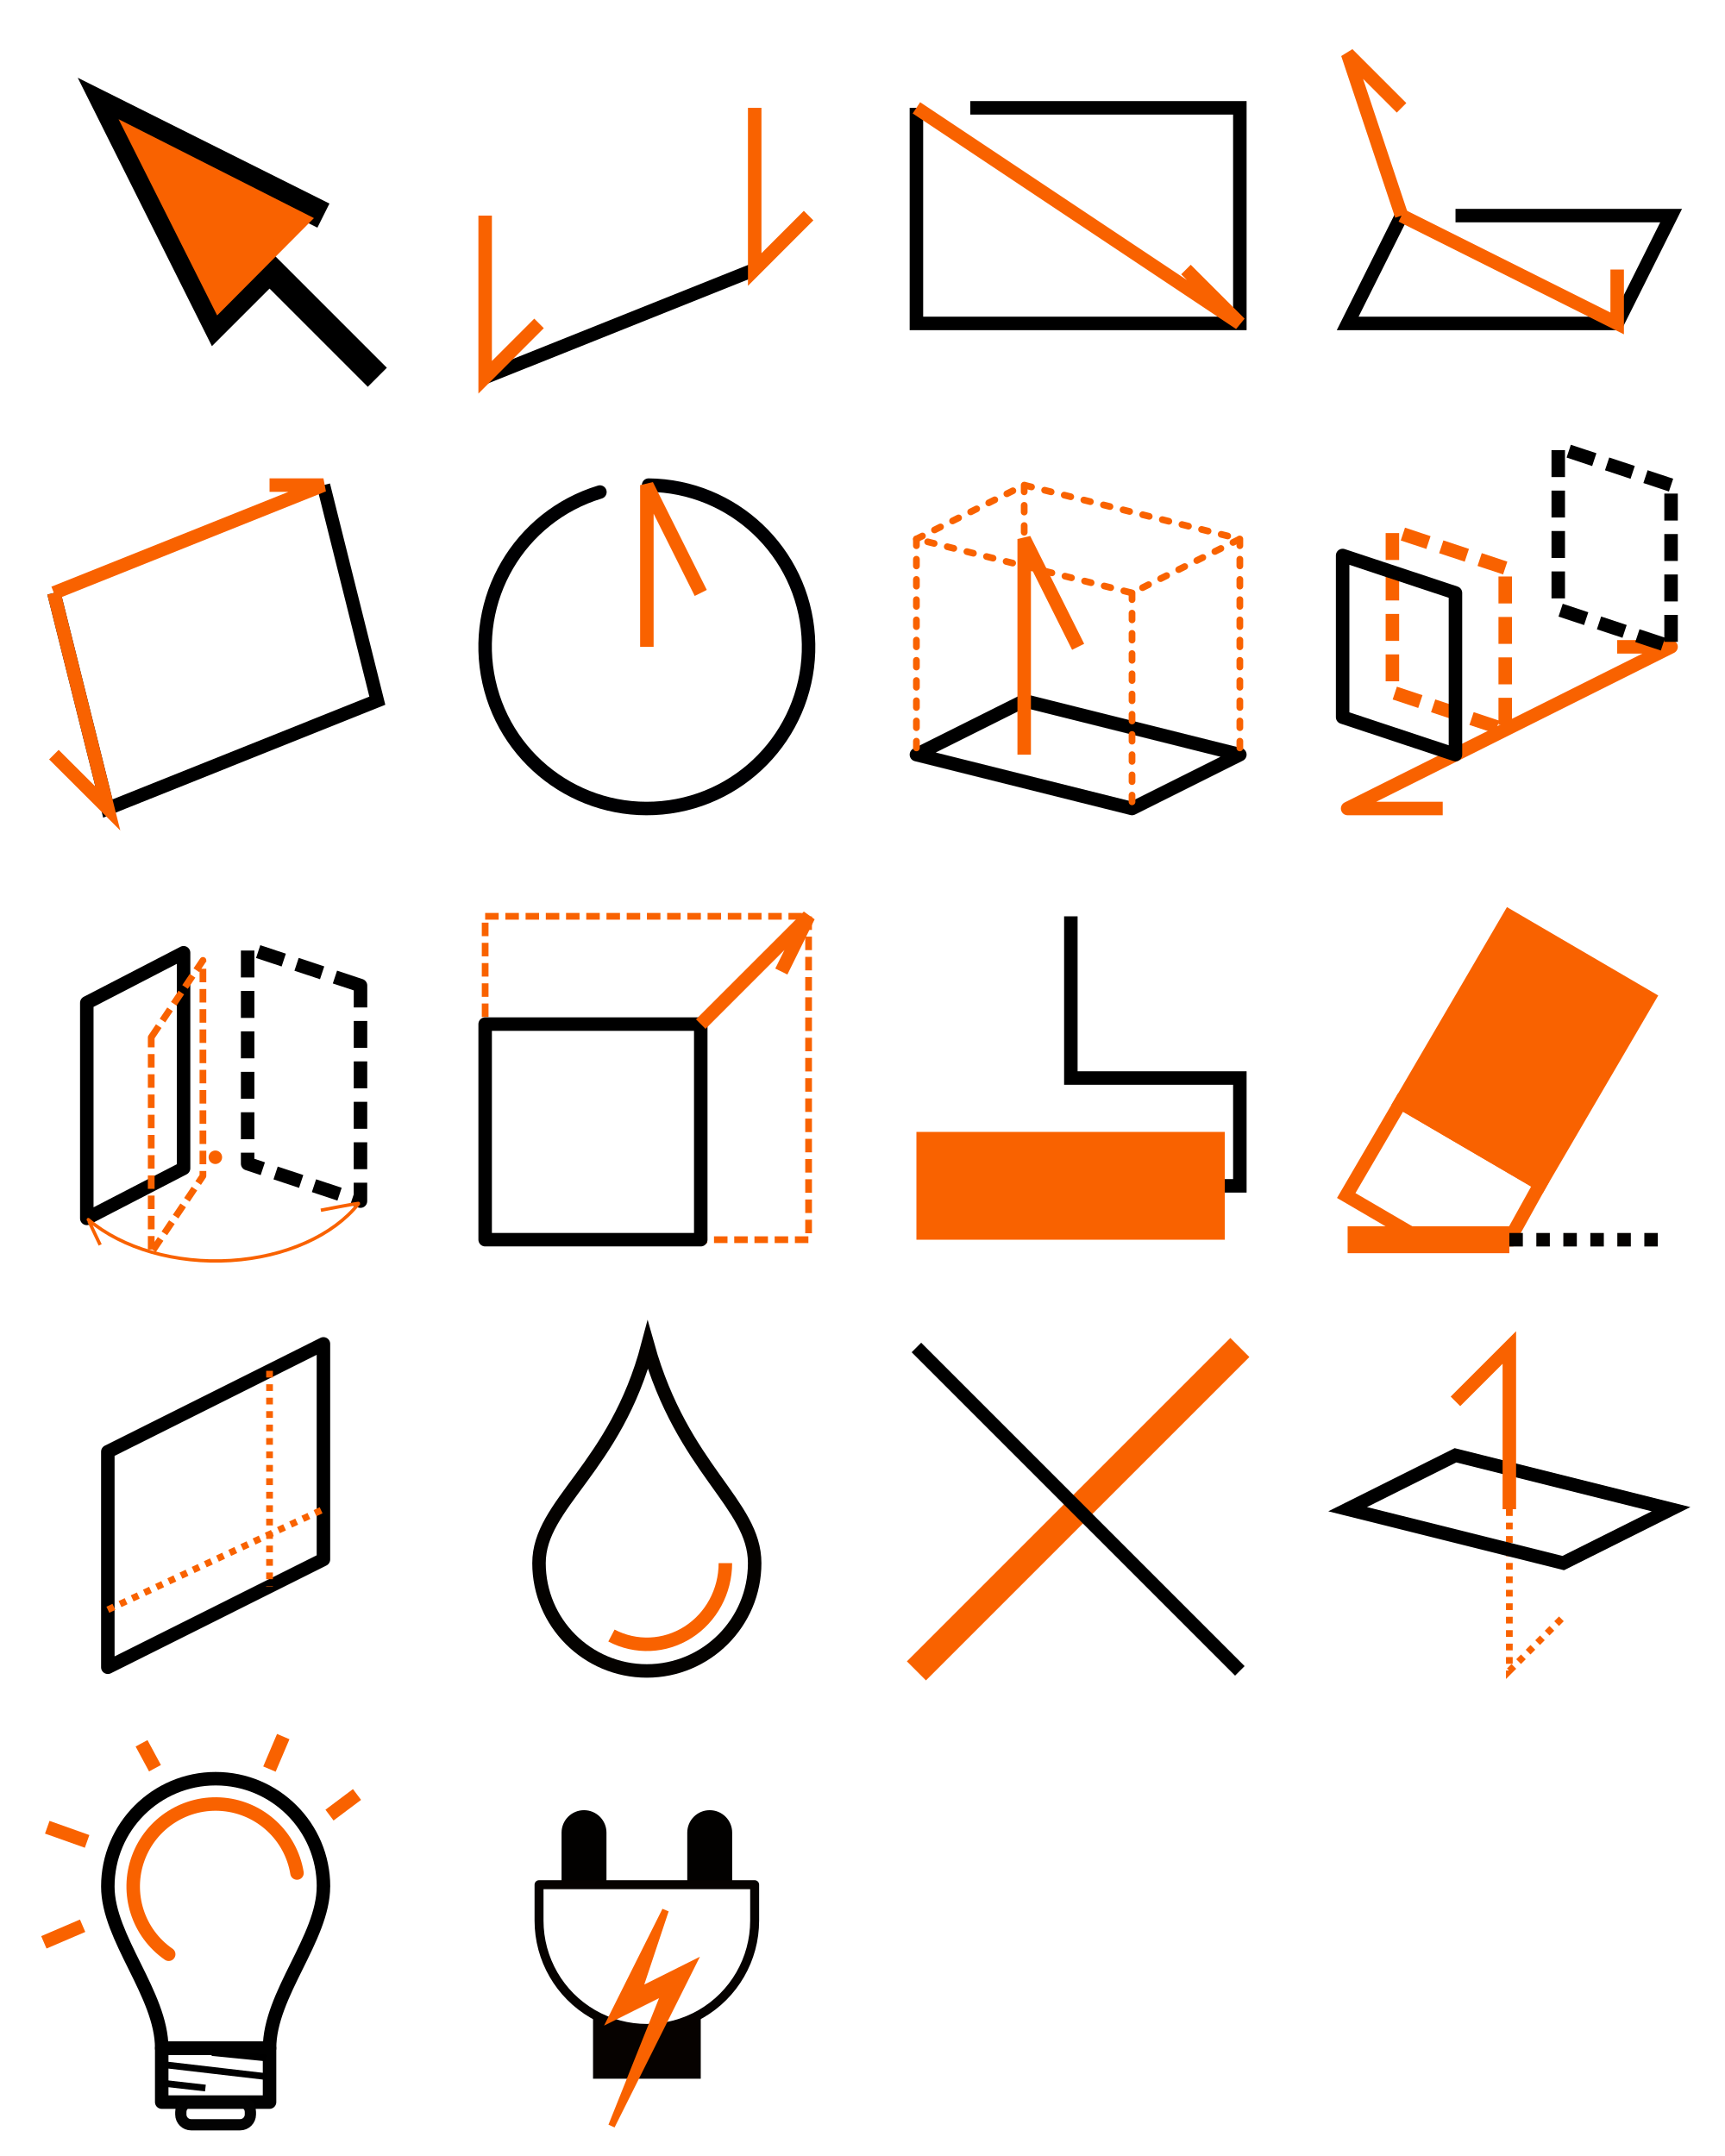
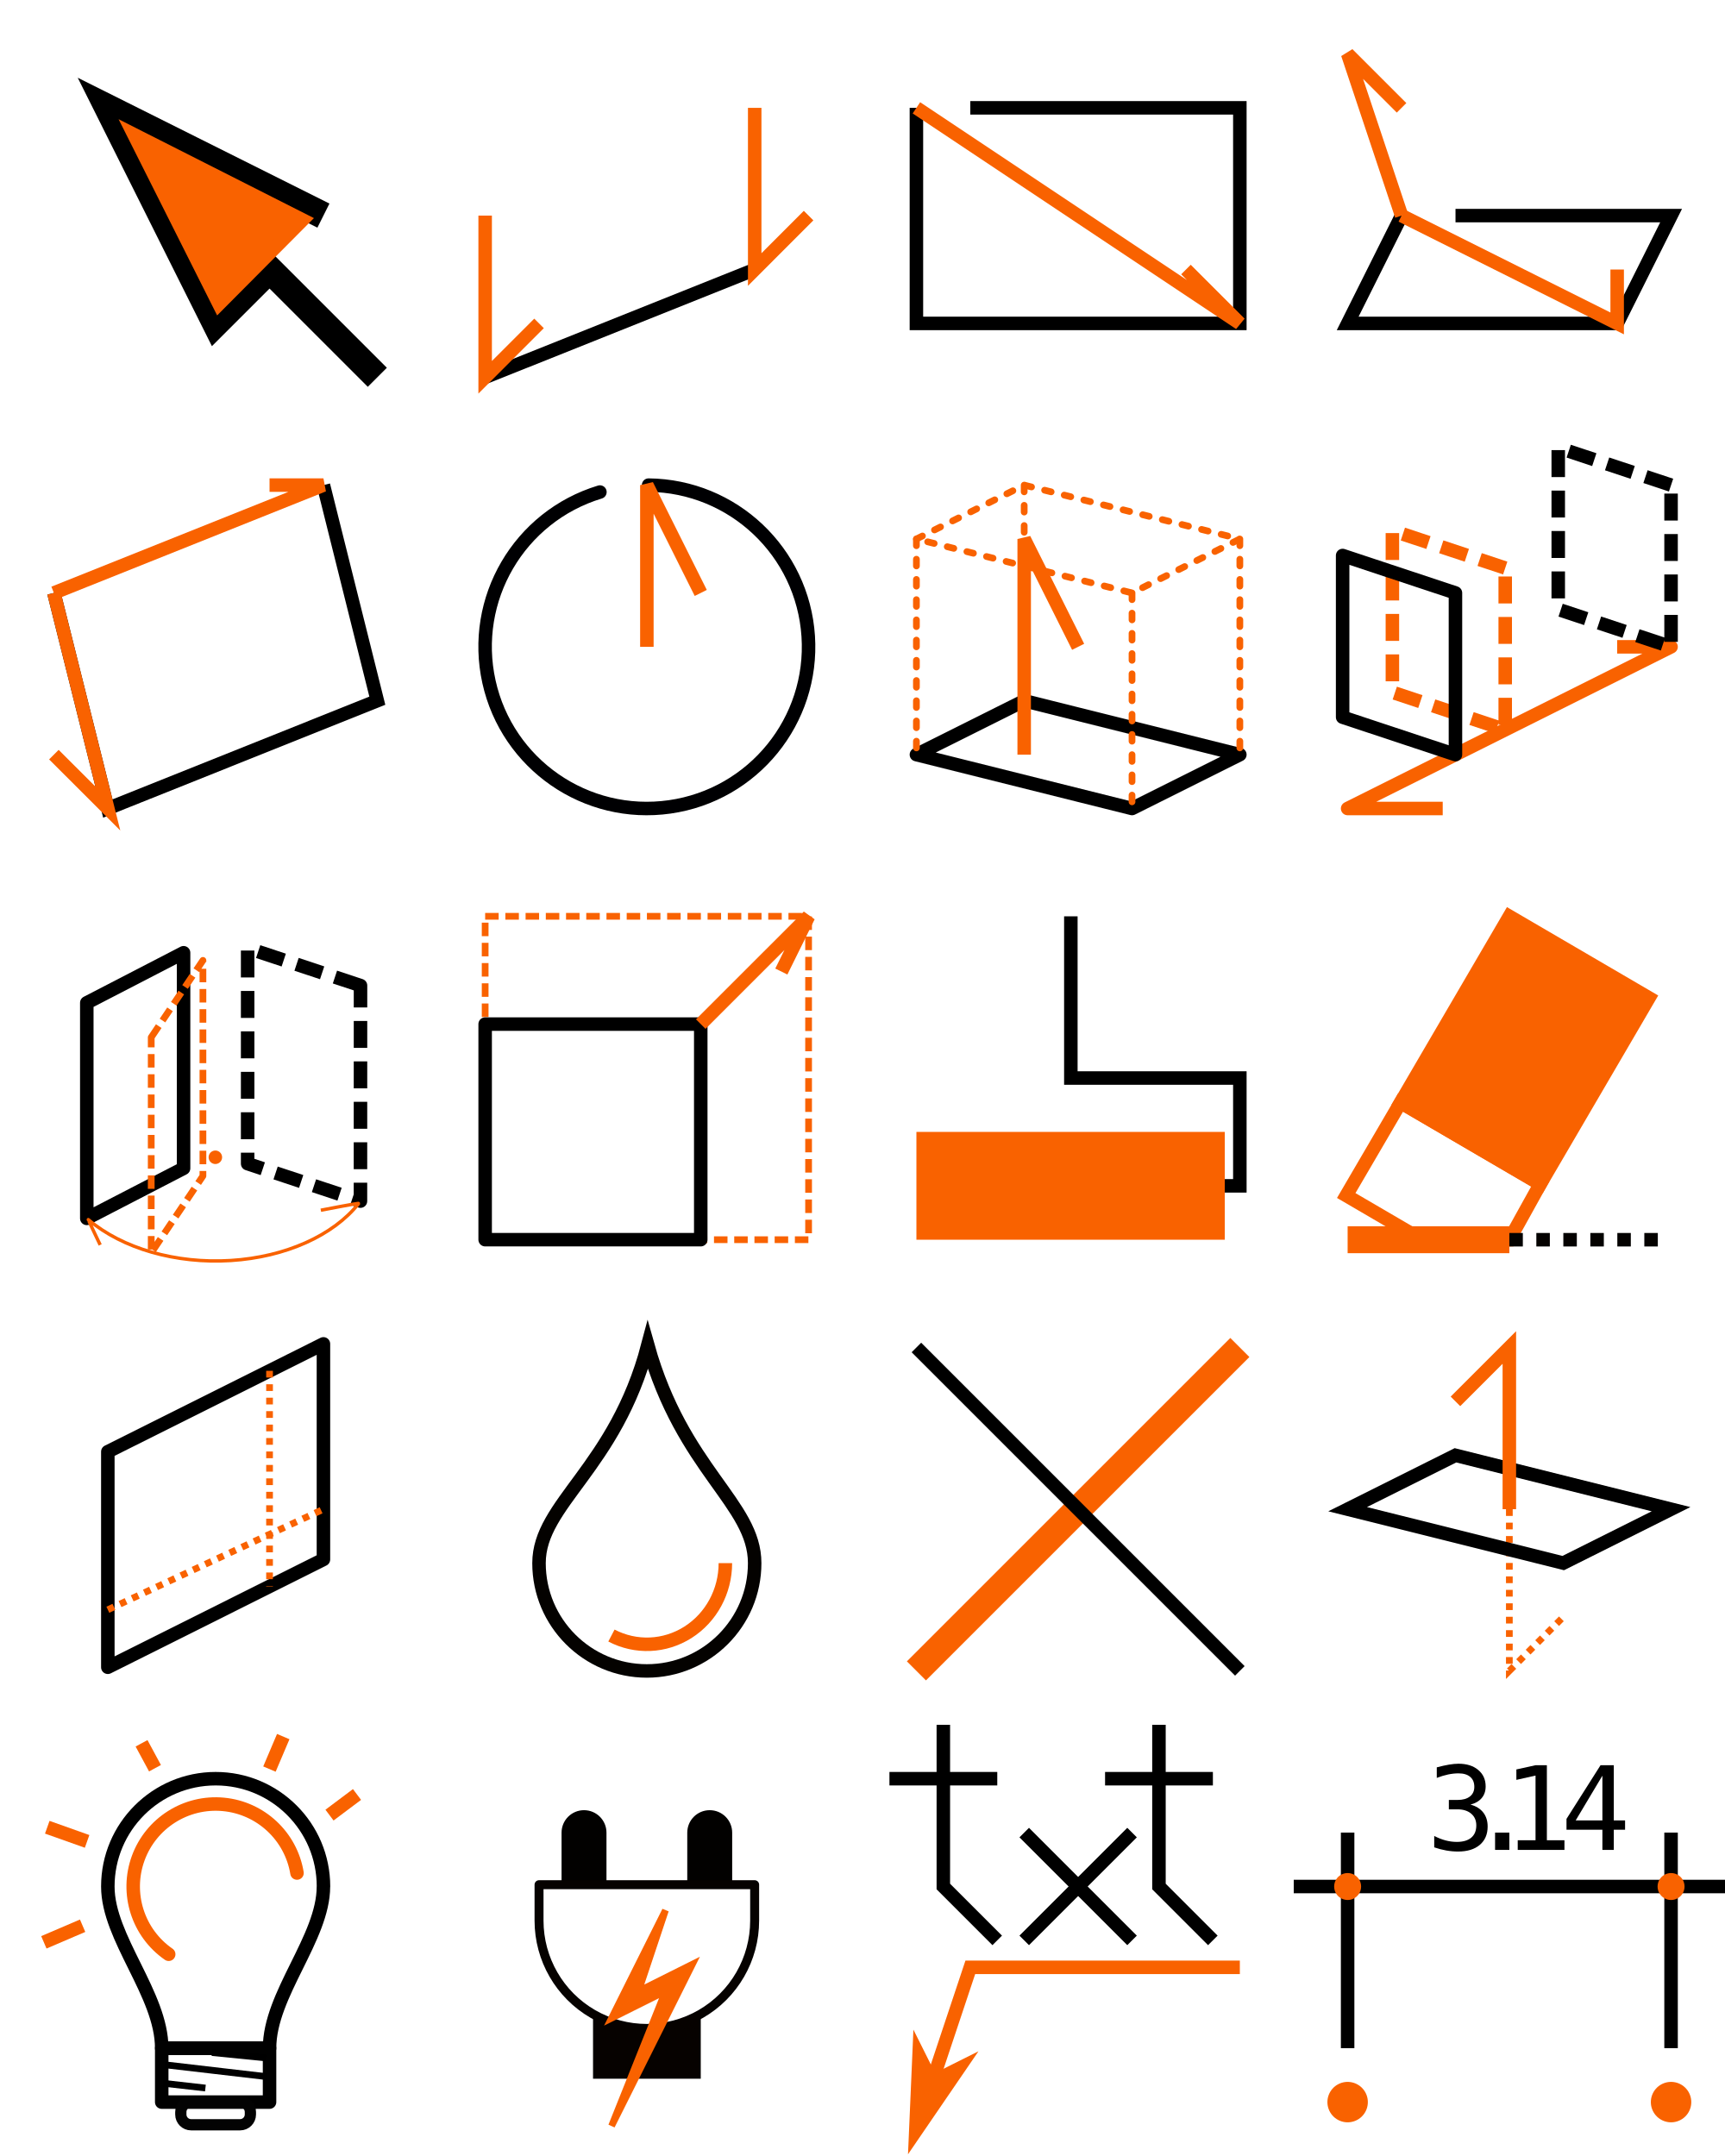
- <svg xmlns="http://www.w3.org/2000/svg" width="128" height="160" viewBox="0 0 33.867 42.333" version="1.1" id="svg5">
+ <svg xmlns="http://www.w3.org/2000/svg" xmlns:xlink="http://www.w3.org/1999/xlink" width="128" height="160" viewBox="0 0 33.867 42.333" version="1.1" id="svg5">
  <defs id="defs2">
+     <rect x="140" y="128" width="116" height="64" id="rect14858" />
+     <marker style="overflow:visible" id="Arrow1Mstart" refX="0.0" refY="0.0" orient="auto">
+       <path transform="scale(0.4) translate(10,0)" style="fill-rule:evenodd;fill:context-stroke;stroke:context-stroke;stroke-width:1.0pt" d="M 0.0,0.0 L 5.0,-5.0 L -12.5,0.0 L 5.0,5.0 L 0.0,0.0 z " id="path5144" />
+     </marker>
    <marker style="overflow:visible" id="TriangleOutM" refX="0" refY="0" orient="auto">
      <path transform="scale(0.4)" style="fill:context-stroke;fill-rule:evenodd;stroke:context-stroke;stroke-width:1pt" d="M 5.77,0 -2.88,5 V -5 Z" id="path5283" />
    </marker>
    <marker style="overflow:visible" id="TriangleOutL" refX="0" refY="0" orient="auto">
      <path transform="scale(0.8)" style="fill:context-stroke;fill-rule:evenodd;stroke:context-stroke;stroke-width:1pt" d="M 5.77,0 -2.88,5 V -5 Z" id="path5280" />
    </marker>
    <marker style="overflow:visible" id="TriangleInL" refX="0" refY="0" orient="auto">
      <path transform="scale(-0.8)" style="fill:context-stroke;fill-rule:evenodd;stroke:context-stroke;stroke-width:1pt" d="M 5.77,0 -2.88,5 V -5 Z" id="path6773" />
    </marker>
    <marker style="overflow:visible" id="DotM" refX="0" refY="0" orient="auto">
      <path transform="matrix(0.4,0,0,0.4,2.96,0.4)" style="fill:context-stroke;fill-rule:evenodd;stroke:context-stroke;stroke-width:1pt" d="m -2.5,-1 c 0,2.76 -2.24,5 -5,5 -2.76,0 -5,-2.24 -5,-5 0,-2.76 2.24,-5 5,-5 2.76,0 5,2.24 5,5 z" id="path6704" />
    </marker>
    <marker style="overflow:visible" id="TriangleInM" refX="0" refY="0" orient="auto">
      <path transform="scale(-0.4)" style="fill:context-stroke;fill-rule:evenodd;stroke:context-stroke;stroke-width:1pt" d="M 5.77,0 -2.88,5 V -5 Z" id="path6776" />
    </marker>
    <marker style="overflow:visible" id="TriangleInS" refX="0" refY="0" orient="auto">
      <path transform="scale(-0.2)" style="fill:context-stroke;fill-rule:evenodd;stroke:context-stroke;stroke-width:1pt" d="M 5.77,0 -2.88,5 V -5 Z" id="path6779" />
    </marker>
    <marker style="overflow:visible" id="DotL" refX="0" refY="0" orient="auto">
      <path transform="matrix(0.8,0,0,0.8,5.92,0.8)" style="fill:context-stroke;fill-rule:evenodd;stroke:context-stroke;stroke-width:1pt" d="m -2.5,-1 c 0,2.76 -2.24,5 -5,5 -2.76,0 -5,-2.24 -5,-5 0,-2.76 2.24,-5 5,-5 2.76,0 5,2.24 5,5 z" id="path6701" />
    </marker>
  </defs>
  <g id="layer1" style="display:inline">
    <path style="color:#000000;fill:#060200;fill-opacity:1;-inkscape-stroke:none" d="m 11.643,39.553 v 1.263 h 2.115 v -1.281 l -1.059,0.31 z" id="path2951" />
    <path style="fill:none;stroke:#000000;stroke-width:0.529;stroke-linecap:butt;stroke-linejoin:miter;stroke-miterlimit:4;stroke-dasharray:none;stroke-opacity:1" d="M 6.35,4.233 2.117,2.117 4.233,6.35 5.292,5.292 7.408,7.408" id="path1039" />
    <path style="fill:none;stroke:#000000;stroke-width:0.265px;stroke-linecap:butt;stroke-linejoin:miter;stroke-opacity:1" d="M 9.525,7.408 14.817,5.292" id="path1041" />
    <path style="fill:none;stroke:#000000;stroke-width:0.265px;stroke-linecap:butt;stroke-linejoin:miter;stroke-opacity:1" d="m 17.992,2.117 v 4.233 h 6.35 V 2.117 H 19.05" id="path1043" />
    <path style="fill:none;stroke:#000000;stroke-width:0.265px;stroke-linecap:butt;stroke-linejoin:miter;stroke-opacity:1" d="m 27.517,4.233 -1.058,2.117 h 5.292 l 1.058,-2.117 h -4.233" id="path1045" />
    <path style="fill:none;stroke:#000000;stroke-width:0.265px;stroke-linecap:butt;stroke-linejoin:miter;stroke-opacity:1" d="M 1.058,11.642 2.117,15.875 7.408,13.758 6.35,9.525" id="path1047" />
    <path style="fill:none;stroke:#000002;stroke-width:0.265;stroke-linecap:round;stroke-linejoin:round;stroke-miterlimit:10;stroke-dasharray:none;stroke-opacity:1" id="path1220" d="m 12.734,9.525 a 3.175,3.175 0 0 1 3.134,2.967 3.175,3.175 0 0 1 -2.719,3.351 3.175,3.175 0 0 1 -3.549,-2.456 3.175,3.175 0 0 1 2.178,-3.726" />
    <path style="fill:none;stroke:#000000;stroke-width:0.265;stroke-linecap:round;stroke-linejoin:round;stroke-miterlimit:4;stroke-dasharray:none;stroke-dashoffset:0;stroke-opacity:1" d="m 17.992,14.817 2.117,-1.058 4.233,1.058 L 22.225,15.875 Z" id="path1544" />
    <path style="fill:none;stroke:#f96200;stroke-width:0.132;stroke-linecap:round;stroke-linejoin:round;stroke-miterlimit:4;stroke-dasharray:0.132, 0.265;stroke-dashoffset:0;stroke-opacity:1" d="M 17.992,10.583 20.108,9.525 24.342,10.583 22.225,11.642 Z" id="path1626" />
    <path style="fill:none;stroke:#f96200;stroke-width:0.265px;stroke-linecap:butt;stroke-linejoin:miter;stroke-opacity:1" d="M 20.108,14.817 V 10.583 L 21.167,12.7" id="path2417" />
    <path style="fill:none;stroke:#f96200;stroke-width:0.132;stroke-linecap:round;stroke-linejoin:round;stroke-miterlimit:4;stroke-dasharray:0.132, 0.265;stroke-dashoffset:0;stroke-opacity:1" d="m 24.342,10.583 v 4.233" id="path2550" />
    <path style="fill:none;stroke:#f96200;stroke-width:0.132;stroke-linecap:round;stroke-linejoin:round;stroke-miterlimit:4;stroke-dasharray:0.132, 0.265;stroke-dashoffset:0;stroke-opacity:1" d="m 17.992,10.583 v 4.233" id="path2552" />
    <path style="fill:none;stroke:#f96200;stroke-width:0.132;stroke-linecap:round;stroke-linejoin:round;stroke-miterlimit:4;stroke-dasharray:0.132, 0.265;stroke-dashoffset:0;stroke-opacity:1" d="m 20.108,9.525 v 4.233" id="path2554" />
    <path style="fill:none;stroke:#f96200;stroke-width:0.132;stroke-linecap:round;stroke-linejoin:round;stroke-miterlimit:4;stroke-dasharray:0.132, 0.265;stroke-dashoffset:0;stroke-opacity:1" d="M 22.225,11.642 V 15.875" id="path2556" />
    <path style="fill:none;stroke:#f96200;stroke-width:0.265px;stroke-linecap:butt;stroke-linejoin:miter;stroke-opacity:1" d="M 12.7,12.7 V 9.525 l 1.058,2.117" id="path2988" />
    <path style="fill:none;stroke:#f96200;stroke-width:0.265px;stroke-linecap:butt;stroke-linejoin:miter;stroke-opacity:1" d="M 9.525,4.233 V 7.408 L 10.583,6.35" id="path3522" />
    <path style="fill:none;stroke:#f96200;stroke-width:0.265px;stroke-linecap:butt;stroke-linejoin:miter;stroke-opacity:1" d="M 14.817,2.117 V 5.292 L 15.875,4.233" id="path3524" />
    <path style="fill:none;stroke:#f96200;stroke-width:0.265px;stroke-linecap:butt;stroke-linejoin:miter;stroke-opacity:1" d="m 17.992,2.117 6.35,4.233 -1.058,-1.058" id="path3639" />
    <path style="fill:none;stroke:#f96200;stroke-width:0.265px;stroke-linecap:butt;stroke-linejoin:miter;stroke-opacity:1" d="M 1.058,11.642 2.117,15.875 1.058,14.817" id="path3776" />
    <path style="fill:none;stroke:#f96200;stroke-width:0.265px;stroke-linecap:butt;stroke-linejoin:miter;stroke-opacity:1" d="M 1.058,11.642 6.35,9.525 H 5.292" id="path3778" />
    <path style="fill:none;stroke:#f96200;stroke-width:0.265px;stroke-linecap:butt;stroke-linejoin:miter;stroke-opacity:1" d="m 27.517,4.233 4.233,2.117 V 5.292" id="path4729" />
    <path style="fill:none;stroke:#f96200;stroke-width:0.265px;stroke-linecap:butt;stroke-linejoin:miter;stroke-opacity:1" d="M 27.517,2.117 26.458,1.058 27.517,4.233" id="path4731" />
    <path style="fill:none;stroke:#f96200;stroke-width:0.265;stroke-linecap:butt;stroke-linejoin:round;stroke-miterlimit:4;stroke-dasharray:none;stroke-opacity:1" d="M 28.325,15.875 H 26.458 L 32.808,12.7 h -1.058" id="path5868" />
    <path id="rect7204" style="fill:none;stroke:#000000;stroke-width:0.265;stroke-linejoin:round;stroke-miterlimit:4;stroke-dasharray:none;stroke-opacity:1" d="m 1.704,19.69 1.9,-0.983 v 4.233 l -1.9,0.983 z" />
    <path id="path7814" style="fill:none;stroke:#000000;stroke-width:0.265;stroke-linejoin:round;stroke-miterlimit:4;stroke-dasharray:0.529, 0.265;stroke-dashoffset:0;stroke-opacity:1" d="M 7.078,19.351 4.862,18.616 v 4.233 l 2.215,0.735 z" />
    <path id="path6456" style="fill:none;stroke:#f96200;stroke-width:0.066;stroke-linejoin:round" d="m 6.299,23.763 c 0,0 0.756,-0.148 0.744,-0.133 -0.499,0.631 -1.442,1.053 -2.51,1.12 -1.078,0.068 -2.133,-0.235 -2.799,-0.803 -0.01,-0.009 0.233,0.497 0.233,0.497" />
    <path style="fill:none;stroke:#f96200;stroke-width:0.265px;stroke-linecap:round;stroke-linejoin:miter;stroke-opacity:1" d="m 4.228,22.723 v 0" id="path9387" />
    <rect style="fill:none;stroke:#f96200;stroke-width:0.132;stroke-linecap:butt;stroke-linejoin:round;stroke-miterlimit:4;stroke-dasharray:0.265, 0.132;stroke-dashoffset:0;stroke-opacity:1" id="rect9831" width="6.35" height="6.35" x="9.525" y="17.992" />
    <rect style="fill:none;stroke:#000000;stroke-width:0.265;stroke-linecap:round;stroke-linejoin:round;stroke-miterlimit:4;stroke-dasharray:none;stroke-dashoffset:0;stroke-opacity:1" id="rect9833" width="4.233" height="4.233" x="9.525" y="20.108" />
    <path style="fill:none;stroke:#f96200;stroke-width:0.265px;stroke-linecap:butt;stroke-linejoin:miter;stroke-opacity:1" d="M 13.758,20.108 15.875,17.992 15.34,19.076" id="path9868" />
    <path style="fill:none;stroke:#000000;stroke-width:0.265px;stroke-linecap:butt;stroke-linejoin:miter;stroke-opacity:1" d="m 21.024,17.992 v 3.175 h 3.318 v 2.117 h -1.058" id="path10124" />
    <rect style="fill:#f96200;fill-opacity:1;stroke:none;stroke-width:0.265;stroke-linecap:butt;stroke-linejoin:round;stroke-miterlimit:4;stroke-dasharray:none;stroke-dashoffset:0;stroke-opacity:1" id="rect10148" width="6.054" height="2.117" x="17.992" y="22.225" />
    <path style="fill:none;stroke:#f96200;stroke-width:0.529;stroke-linecap:butt;stroke-linejoin:miter;stroke-miterlimit:4;stroke-dasharray:none;stroke-opacity:1" d="m 26.458,24.342 h 3.175" id="path11121" />
    <g id="g12300" transform="rotate(30.29523,28.575,21.90111)">
      <path id="rect11258" style="fill:#f96200;stroke:#f96200;stroke-width:0.265;stroke-linejoin:miter;stroke-miterlimit:4;stroke-dasharray:none;stroke-opacity:1" d="m 27.517,17.992 h 3.175 l 2e-6,4.233 h -3.175 z" />
      <path id="rect11624" style="fill:none;stroke:#f96200;stroke-width:0.265;stroke-linejoin:miter;stroke-miterlimit:4;stroke-dasharray:none;stroke-opacity:1" d="m 27.517,22.225 h 3.175 l 0.028,1.249 -1.473,0.867 h -1.73 z" />
      <path id="path15150" style="fill:none;stroke:#040200;stroke-width:0.265" transform="rotate(-30.29523)" d="m -0.134,42.116 c -3.3e-7,1.169 -0.948,2.117 -2.117,2.117 -1.169,0 -2.117,-0.948 -2.117,-2.117 -2e-7,-1.169 1.5,-1.863 2.136,-4.275 0.686,2.447 2.098,3.106 2.098,4.275 z" />
      <path style="fill:none;fill-opacity:1;stroke:#f96200;stroke-width:0.265;stroke-linecap:butt;stroke-linejoin:miter;stroke-miterlimit:4;stroke-dasharray:none;stroke-dashoffset:0;stroke-opacity:1" id="path15882" transform="rotate(-30.29523)" d="m -0.709,42.116 a 1.541,1.594 0 0 1 -0.734,1.358 1.541,1.594 0 0 1 -1.503,0.064" />
    </g>
    <path style="fill:none;stroke:#040200;stroke-width:0.265;stroke-linecap:butt;stroke-linejoin:miter;stroke-miterlimit:4;stroke-dasharray:0.265, 0.265;stroke-dashoffset:0;stroke-opacity:1" d="m 29.633,24.342 h 3.175" id="path13042" />
    <path id="path13258" style="fill:none;stroke:#f96200;stroke-width:0.132;stroke-linejoin:round;stroke-miterlimit:4;stroke-dasharray:0.265, 0.132;stroke-dashoffset:0" d="M 2.969,20.368 3.984,18.857 v 4.233 l -1.015,1.511 z" />
    <path style="fill:#f96200;fill-opacity:1;stroke:#f96200;stroke-width:0.265px;stroke-linecap:butt;stroke-linejoin:miter;stroke-opacity:1" d="M 2.627,2.64 4.299,5.969 5.941,4.318 Z" id="path16892" />
    <path id="rect18127" style="fill:none;stroke:#000000;stroke-width:0.265;stroke-linejoin:round" d="m 2.117,28.504 4.233,-2.117 v 4.233 l -4.233,2.117 z" />
    <path style="fill:none;stroke:#f96200;stroke-width:0.132;stroke-linecap:butt;stroke-linejoin:miter;stroke-miterlimit:4;stroke-dasharray:0.132, 0.132;stroke-dashoffset:0;stroke-opacity:1" d="m 5.292,26.916 v 4.233" id="path18649" />
    <path style="fill:none;stroke:#f96200;stroke-width:0.132;stroke-linecap:butt;stroke-linejoin:miter;stroke-miterlimit:4;stroke-dasharray:0.132, 0.132;stroke-dashoffset:0;stroke-opacity:1" d="M 2.117,31.607 6.35,29.633" id="path18651" />
    <path style="fill:none;stroke:#f96200;stroke-width:0.529;stroke-linecap:butt;stroke-linejoin:miter;stroke-miterlimit:4;stroke-dasharray:none;stroke-opacity:1" d="m 17.992,32.808 6.35,-6.35" id="path18871" />
    <path style="fill:none;stroke:#000000;stroke-width:0.265px;stroke-linecap:butt;stroke-linejoin:miter;stroke-opacity:1" d="m 17.992,26.458 6.35,6.35" id="path18873" />
    <path style="fill:none;stroke:#f96200;stroke-width:0.132;stroke-linecap:butt;stroke-linejoin:miter;stroke-miterlimit:4;stroke-dasharray:0.132, 0.132;stroke-dashoffset:0;stroke-opacity:1" d="m 29.633,29.633 v 3.175 l 1.058,-1.058" id="path19503" />
    <path style="fill:none;stroke:#000000;stroke-width:0.265px;stroke-linecap:butt;stroke-linejoin:miter;stroke-opacity:1" d="m 26.458,29.633 2.117,-1.058 4.233,1.058 -2.117,1.058 z" id="path19039" />
    <path style="fill:none;stroke:#f96200;stroke-width:0.265px;stroke-linecap:butt;stroke-linejoin:miter;stroke-opacity:1" d="m 29.633,29.633 v -3.175 l -1.058,1.058" id="path19501" />
    <g id="g5656">
      <path id="path1199" style="fill:none;stroke:#000000;stroke-width:0.265;stroke-linecap:round;stroke-linejoin:round;stroke-opacity:1" d="m 6.35,37.042 c 1e-7,1.014 -1.058,2.117 -1.058,3.175 H 3.175 c 0,-1.058 -1.058,-2.161 -1.058,-3.175 1e-7,-1.169 0.948,-2.117 2.117,-2.117 1.169,0 2.117,0.948 2.117,2.117 z" />
      <rect style="fill:none;fill-opacity:1;stroke:#010101;stroke-width:0.265;stroke-linecap:round;stroke-linejoin:round;stroke-miterlimit:4;stroke-dasharray:none;stroke-opacity:1" id="rect3743" width="2.117" height="1.058" x="3.175" y="40.217" />
      <rect style="fill:none;stroke:#030303;stroke-width:0.221;stroke-linecap:round;stroke-linejoin:round;stroke-miterlimit:4;stroke-dasharray:none;stroke-opacity:1" id="rect3745" width="1.366" height="0.453" x="3.55" y="41.267" ry="0.202" />
      <path style="fill:none;fill-opacity:1;stroke:#f96200;stroke-width:0.265;stroke-linecap:round;stroke-linejoin:round;stroke-miterlimit:4;stroke-dasharray:none;stroke-opacity:1" id="path4163" d="m 3.312,38.372 a 1.619,1.619 0 0 1 -0.599,-1.885 1.619,1.619 0 0 1 1.671,-1.058 1.619,1.619 0 0 1 1.447,1.348" />
      <path style="fill:none;stroke:#000000;stroke-width:0.132;stroke-linecap:butt;stroke-linejoin:miter;stroke-miterlimit:4;stroke-dasharray:none;stroke-opacity:1" d="m 3.235,40.542 2.015,0.235" id="path4878" />
      <path style="fill:none;stroke:#000000;stroke-width:0.132;stroke-linecap:butt;stroke-linejoin:miter;stroke-miterlimit:4;stroke-dasharray:none;stroke-opacity:1" d="m 3.196,40.904 0.837,0.095" id="path4880" />
      <path style="fill:none;stroke:#000000;stroke-width:0.132;stroke-linecap:butt;stroke-linejoin:miter;stroke-miterlimit:4;stroke-dasharray:none;stroke-opacity:1" d="m 4.161,40.302 1.061,0.106" id="path4882" />
      <path style="fill:none;stroke:#f96200;stroke-width:0.265px;stroke-linecap:butt;stroke-linejoin:miter;stroke-opacity:1" d="M 0.928,35.878 1.71,36.156" id="path5366" />
      <path style="fill:none;stroke:#f96200;stroke-width:0.265px;stroke-linecap:butt;stroke-linejoin:miter;stroke-opacity:1" d="m 2.779,34.23 0.264,0.489" id="path5368" />
      <path style="fill:none;stroke:#f96200;stroke-width:0.265px;stroke-linecap:butt;stroke-linejoin:miter;stroke-opacity:1" d="M 5.561,34.098 5.29,34.736" id="path5370" />
      <path style="fill:none;stroke:#f96200;stroke-width:0.265px;stroke-linecap:butt;stroke-linejoin:miter;stroke-opacity:1" d="m 7.009,35.235 -0.54,0.405" id="path5372" />
      <path style="fill:none;stroke:#f96200;stroke-width:0.265px;stroke-linecap:butt;stroke-linejoin:miter;stroke-opacity:1" d="M 0.861,38.138 1.622,37.812" id="path5374" />
    </g>
    <path id="path926" style="fill:none;stroke:#000000;stroke-width:0.265;stroke-linejoin:round;stroke-miterlimit:4;stroke-dasharray:0.529, 0.265;stroke-dashoffset:0;stroke-opacity:1" d="m 32.808,9.525 -2.215,-0.735 V 11.965 L 32.808,12.7 Z" />
    <path id="path1491" style="fill:none;stroke:#f96200;stroke-width:0.265;stroke-linejoin:round;stroke-miterlimit:4;stroke-dasharray:0.529, 0.265;stroke-dashoffset:0;stroke-opacity:1" d="m 29.552,11.153 -2.215,-0.735 v 3.175 l 2.215,0.735 z" />
    <path id="path1671" style="fill:none;stroke:#000000;stroke-width:0.265;stroke-linejoin:round;stroke-miterlimit:4;stroke-dasharray:none;stroke-dashoffset:0;stroke-opacity:1" d="m 28.575,11.642 -2.215,-0.735 v 3.175 l 2.215,0.735 z" />
    <path style="color:#000000;fill:#020100;fill-opacity:1;stroke:#020100;stroke-width:0.176;stroke-linecap:butt;stroke-miterlimit:4;stroke-dasharray:none;stroke-opacity:1" d="m 11.819,37.041 v -1.057 c 4.9e-5,-0.195 -0.158,-0.353 -0.353,-0.353 -0.195,-4.8e-5 -0.353,0.158 -0.353,0.353 v 1.057" id="path2947" />
    <path style="color:#000000;fill:#020100;fill-opacity:1;stroke:#020100;stroke-width:0.176;stroke-linecap:butt;stroke-miterlimit:4;stroke-dasharray:none;stroke-opacity:1" d="m 14.287,37.041 v -1.057 c 4.9e-5,-0.195 -0.158,-0.353 -0.353,-0.353 -0.195,-4.8e-5 -0.353,0.158 -0.353,0.353 v 1.057" id="path2949" />
    <path id="path1981" style="fill:none;fill-opacity:1;stroke:#060200;stroke-width:0.176;stroke-linecap:round;stroke-linejoin:round;stroke-miterlimit:4;stroke-dasharray:none;stroke-opacity:1" d="m 10.583,37.006 1e-6,0.706 c 0,0.756 0.403,1.455 1.058,1.833 0.655,0.378 1.462,0.378 2.117,0 0.655,-0.378 1.058,-1.077 1.058,-1.833 v -0.706 z" />
    <path style="fill:#f96200;fill-opacity:1;stroke:#f96200;stroke-width:0.132px;stroke-linecap:butt;stroke-linejoin:miter;stroke-opacity:1" d="m 13.065,37.509 -1.058,2.117 1.058,-0.529 -1.058,2.646 1.587,-3.175 -1.058,0.529 z" id="path5119" />
+     <path style="fill:none;stroke:#f96200;stroke-width:0.265;stroke-linecap:butt;stroke-linejoin:miter;stroke-miterlimit:4;stroke-dasharray:none;stroke-opacity:1;marker-start:url(#Arrow1Mstart)" d="m 17.992,41.804 1.058,-3.175 h 5.292" id="path10494" />
+     <g id="g10594" transform="translate(-1.5875)">
+       <path style="fill:none;stroke:#000000;stroke-width:0.265px;stroke-linecap:butt;stroke-linejoin:miter;stroke-opacity:1" d="m 20.108,33.867 v 3.175 l 1.058,1.058" id="path10504" />
+       <path style="fill:none;stroke:#000000;stroke-width:0.265px;stroke-linecap:butt;stroke-linejoin:miter;stroke-opacity:1" d="m 19.05,34.925 h 2.117" id="path10506" />
+     </g>
+     <g id="g10604" transform="translate(-1.058333)">
+       <path style="fill:none;stroke:#000000;stroke-width:0.265px;stroke-linecap:butt;stroke-linejoin:miter;stroke-opacity:1" d="m 21.167,38.1 2.117,-2.117" id="path10508" />
+       <path style="fill:none;stroke:#000000;stroke-width:0.265px;stroke-linecap:butt;stroke-linejoin:miter;stroke-opacity:1" d="m 21.167,35.983 2.117,2.117" id="path10510" />
+     </g>
+     <g id="g10600" transform="translate(2.645833)">
+       <path style="fill:none;stroke:#000000;stroke-width:0.265px;stroke-linecap:butt;stroke-linejoin:miter;stroke-opacity:1" d="m 20.108,33.867 v 3.175 l 1.058,1.058" id="path10596" />
+       <path style="fill:none;stroke:#000000;stroke-width:0.265px;stroke-linecap:butt;stroke-linejoin:miter;stroke-opacity:1" d="m 19.05,34.925 h 2.117" id="path10598" />
+     </g>
+     <path style="fill:none;stroke:#000000;stroke-width:0.265px;stroke-linecap:butt;stroke-linejoin:miter;stroke-opacity:1" d="m 25.4,37.042 h 8.467" id="path10639" />
+     <path style="fill:none;stroke:#000000;stroke-width:0.265px;stroke-linecap:butt;stroke-linejoin:miter;stroke-opacity:1" d="m 26.458,35.983 -1e-6,4.233" id="path10641" />
+     <path style="fill:none;stroke:#f96200;stroke-width:0.794;stroke-linecap:round;stroke-linejoin:miter;stroke-opacity:1;stroke-miterlimit:4;stroke-dasharray:none" d="m 26.458,41.275 1e-6,-1e-6" id="path10643" />
+     <path style="fill:none;stroke:#000000;stroke-width:0.265px;stroke-linecap:butt;stroke-linejoin:miter;stroke-opacity:1" d="m 32.808,35.983 0,4.233" id="path10645" />
+     <path style="fill:none;stroke:#f96200;stroke-width:0.794;stroke-linecap:round;stroke-linejoin:miter;stroke-opacity:1;stroke-miterlimit:4;stroke-dasharray:none" d="m 32.808,41.275 0,-1e-6" id="path10647" />
+     <g aria-label="3.14" transform="scale(0.2645833)" id="text14856" style="font-size:40px;line-height:1.25;white-space:pre;shape-inside:url(#rect14858)">
+       <g id="g21820" transform="matrix(0.2154224,0,0,0.2154224,75.68954,102.0853)">
+         <path d="m 155.156,147.785 q 2.871,0.762 4.395,2.715 1.523,1.934 1.523,4.844 0,4.023 -2.715,6.328 -2.695,2.285 -7.48,2.285 -2.012,0 -4.102,-0.371 -2.09,-0.371 -4.102,-1.074 v -3.926 q 1.992,1.035 3.926,1.543 1.934,0.508 3.848,0.508 3.242,0 4.98,-1.465 1.738,-1.465 1.738,-4.219 0,-2.539 -1.738,-4.023 -1.738,-1.504 -4.707,-1.504 h -3.008 v -3.242 h 3.008 q 2.715,0 4.238,-1.191 1.523,-1.191 1.523,-3.32 0,-2.246 -1.426,-3.438 -1.406,-1.211 -4.023,-1.211 -1.738,0 -3.594,0.391 -1.855,0.391 -3.887,1.172 v -3.633 q 2.363,-0.625 4.199,-0.938 1.855,-0.312 3.281,-0.312 4.258,0 6.797,2.148 2.559,2.129 2.559,5.664 0,2.402 -1.348,4.004 -1.328,1.602 -3.887,2.266 z" style="font-family:monospace;-inkscape-font-specification:monospace" id="path21652" />
+         <path d="m 163.633,157.434 h 4.922 v 5.957 h -4.922 z" style="font-family:monospace;-inkscape-font-specification:monospace" id="path21654" />
+         <path d="m 171.438,160.07 h 6.133 v -22.285 l -6.602,1.484 v -3.594 l 6.562,-1.445 h 3.945 v 25.84 h 6.055 v 3.32 H 171.438 Z" style="font-family:monospace;-inkscape-font-specification:monospace" id="path21656" />
+         <path d="m 200.602,137.824 -9.199,15.41 h 9.199 z m -0.645,-3.594 h 4.57 v 19.004 h 3.887 v 3.203 h -3.887 v 6.953 h -3.926 v -6.953 h -12.363 v -3.73 z" style="font-family:monospace;-inkscape-font-specification:monospace" id="path21658" />
+       </g>
+     </g>
+     <path style="fill:none;stroke:#f96200;stroke-width:0.529;stroke-linecap:round;stroke-linejoin:miter;stroke-miterlimit:4;stroke-dasharray:none;stroke-opacity:1" d="m 26.458,37.042 1e-6,-10e-7" id="path21822" />
+     <path style="fill:none;stroke:#f96200;stroke-width:0.529;stroke-linecap:round;stroke-linejoin:miter;stroke-miterlimit:4;stroke-dasharray:none;stroke-opacity:1" d="m 32.808,37.042 v -10e-7" id="path21824" />
  </g>
  <g id="layer2" style="display:none">
    <g id="g6858" transform="translate(8.466666,2.116667)">
      <path style="fill:none;stroke:#020100;stroke-width:0.529;stroke-linecap:butt;stroke-linejoin:miter;stroke-miterlimit:4;stroke-dasharray:none;stroke-opacity:1;marker-end:url(#TriangleOutM)" d="m 2.117,2.117 3.519,10e-8" id="path6854" />
      <path style="fill:none;stroke:#020100;stroke-width:0.529;stroke-linecap:butt;stroke-linejoin:miter;stroke-miterlimit:4;stroke-dasharray:none;stroke-opacity:1" d="M 6.35,0 H 7.408 V 4.233 H 6.35" id="path6856" />
    </g>
    <g id="g5748" transform="translate(0,2.116667)">
      <path style="fill:none;stroke:#020100;stroke-width:0.529;stroke-linecap:butt;stroke-linejoin:miter;stroke-miterlimit:4;stroke-dasharray:none;stroke-opacity:1;marker-end:url(#TriangleOutM)" d="m 2.117,2.117 3.519,10e-8" id="path5054" />
      <path style="fill:none;stroke:#020100;stroke-width:0.529;stroke-linecap:butt;stroke-linejoin:miter;stroke-miterlimit:4;stroke-dasharray:none;stroke-opacity:1" d="M 6.35,0 H 7.408 V 4.233 H 6.35" id="path5664" />
    </g>
    <path style="fill:#4d81ca;fill-opacity:0.647;stroke:none;stroke-width:0.265px;stroke-linecap:butt;stroke-linejoin:miter;stroke-opacity:1" d="M 17.992,7.408 V 3.175 c 0.04,-1.021 0.809,-1.603 1.593,-1.599 0.763,0.004 1.568,0.596 1.582,1.599 v 1.058 c -0.945,0.776 -0.372,1.894 0,2.117" id="path4183" />
    <path style="fill:none;stroke:#f96200;stroke-width:0.529;stroke-linecap:butt;stroke-linejoin:miter;stroke-miterlimit:4;stroke-dasharray:none;stroke-opacity:0.712" d="m 2.646,1.058 -2.117,2e-7 v 2.117 l 2.117,-2e-7 v 4.233 l -2.117,2e-7 V 6.35" id="path966" />
    <g id="g2982">
      <path style="fill:none;stroke:#f96200;stroke-width:0.529;stroke-linecap:butt;stroke-linejoin:miter;stroke-miterlimit:4;stroke-dasharray:none;stroke-opacity:0.714" d="M 3.175,3.175 H 5.292" id="path1574" />
      <path style="fill:none;stroke:#f96200;stroke-width:0.529;stroke-linecap:butt;stroke-linejoin:miter;stroke-miterlimit:4;stroke-dasharray:none;stroke-opacity:0.714" d="M 4.233,7.689 V 3.423" id="path1576" />
    </g>
    <path style="fill:none;stroke:#f96200;stroke-width:0.529;stroke-linecap:butt;stroke-linejoin:miter;stroke-miterlimit:4;stroke-dasharray:none;stroke-opacity:0.712" d="M 5.821,2.91 V 7.408 H 7.937" id="path1775" />
    <path style="fill:none;stroke:#f96200;stroke-width:0.529;stroke-linecap:butt;stroke-linejoin:miter;stroke-miterlimit:4;stroke-dasharray:none;stroke-opacity:0.714" d="m 8.856,1.058 v 6.35 h 2.117 v -6.35 z" id="path2453" />
    <path style="fill:none;stroke:#f96200;stroke-width:0.529;stroke-linecap:butt;stroke-linejoin:miter;stroke-miterlimit:4;stroke-dasharray:none;stroke-opacity:0.714" d="m 11.642,3.175 v 4.233 h 1.058 1.058 V 5.292 H 12.7 L 13.758,4.233 12.7,3.175 Z" id="path2455" />
    <path style="fill:none;stroke:#f96200;stroke-width:0.529;stroke-linecap:butt;stroke-linejoin:miter;stroke-miterlimit:4;stroke-dasharray:none;stroke-opacity:0.714" d="m 14.404,3.175 h 2.117 V 6.35 L 15.463,7.408 H 14.404 V 6.35" id="path2457" />
    <path style="fill:none;stroke:#000000;stroke-width:0.529;stroke-linecap:butt;stroke-linejoin:miter;stroke-miterlimit:4;stroke-dasharray:none;stroke-opacity:1" d="M 17.992,7.408 V 3.175 c 0.04,-1.021 0.809,-1.603 1.593,-1.599 0.763,0.004 1.568,0.596 1.582,1.599 v 1.058 c -0.945,0.776 -0.372,1.894 0,2.117" id="path3017" />
    <path style="fill:none;stroke:#f96200;stroke-width:0.265;stroke-linecap:round;stroke-linejoin:miter;stroke-miterlimit:4;stroke-dasharray:none;stroke-opacity:1" d="m 22.225,5.292 h -1e-6" id="path3873" />
    <path style="fill:none;stroke:#f96200;stroke-width:0.265;stroke-linecap:round;stroke-linejoin:miter;stroke-miterlimit:4;stroke-dasharray:none;stroke-opacity:1" d="m 19.579,3.175 h -1e-6" id="path4167" />
    <path style="fill:none;stroke:#f96200;stroke-width:0.529;stroke-linecap:round;stroke-linejoin:miter;stroke-miterlimit:4;stroke-dasharray:none;stroke-opacity:1" d="m 21.167,4.233 h -1e-6" id="path4169" />
    <path style="fill:none;stroke:#f96200;stroke-width:0.529;stroke-linecap:round;stroke-linejoin:miter;stroke-miterlimit:4;stroke-dasharray:none;stroke-opacity:1" d="m 21.167,3.175 h -1e-6" id="path4171" />
    <path style="fill:none;stroke:#f96200;stroke-width:0.529;stroke-linecap:round;stroke-linejoin:miter;stroke-miterlimit:4;stroke-dasharray:none;stroke-opacity:1" d="m 17.992,3.175 h -1e-6" id="path4173" />
    <path style="fill:none;stroke:#f96200;stroke-width:0.529;stroke-linecap:round;stroke-linejoin:miter;stroke-miterlimit:4;stroke-dasharray:none;stroke-opacity:1" d="m 17.992,7.408 h -1e-6" id="path4175" />
    <path style="fill:none;stroke:#f96200;stroke-width:0.529;stroke-linecap:round;stroke-linejoin:miter;stroke-miterlimit:4;stroke-dasharray:none;stroke-opacity:1" d="m 21.167,6.35 h -1e-6" id="path4177" />
    <path style="fill:none;stroke:#f96200;stroke-width:0.529;stroke-linecap:round;stroke-linejoin:miter;stroke-miterlimit:4;stroke-dasharray:none;stroke-opacity:1" d="m 20.694,4.914 h -1e-6" id="path4179" />
    <path style="fill:none;stroke:#f96200;stroke-width:0.529;stroke-linecap:round;stroke-linejoin:miter;stroke-miterlimit:4;stroke-dasharray:none;stroke-opacity:1" d="m 19.576,1.576 h -1e-6" id="path4181" />
  </g>
-   <g id="layer3" style="display:none" />
+   <g id="layer3" style="display:none">
+     <g id="g9554" transform="translate(0,-16.93333)">
+       <path style="fill:#ff1818;fill-opacity:0.996;stroke:none;stroke-width:0.265px;stroke-linecap:butt;stroke-linejoin:miter;stroke-opacity:1" d="m 25.4,6.35 -1e-6,2.117 h 2.117 l 6.35,-6.35 L 33.867,-2e-7 31.75,0 Z" id="path8466" />
+       <path style="fill:#ff1818;fill-opacity:0.996;stroke:none;stroke-width:0.265px;stroke-linecap:butt;stroke-linejoin:miter;stroke-opacity:1" d="m 31.75,8.467 2.117,-2.117 -1e-6,2.117 z" id="path8946" />
+       <path style="fill:#ff1818;fill-opacity:0.996;stroke:none;stroke-width:0.265px;stroke-linecap:butt;stroke-linejoin:miter;stroke-opacity:1" d="M 25.4,2.117 27.517,0 H 25.4 Z" id="path8948" />
+       <path style="fill:#ff18f4;fill-opacity:0.996;stroke:none;stroke-width:0.265px;stroke-linecap:butt;stroke-linejoin:miter;stroke-opacity:1" d="M 25.4,2.117 31.75,8.467 33.867,6.35 27.517,3.375002e-8 Z" id="path10132" />
+     </g>
+     <use x="0" y="0" xlink:href="#g9554" id="use9556" transform="translate(8.466665,16.93333)" width="100%" height="100%" />
+     <use x="0" y="0" xlink:href="#use9556" id="use9558" transform="translate(8.466666)" width="100%" height="100%" />
+     <use x="0" y="0" xlink:href="#use9558" id="use9560" transform="translate(8.466667)" width="100%" height="100%" />
+     <use x="0" y="0" xlink:href="#use9560" id="use9562" transform="translate(-25.4,8.466666)" width="100%" height="100%" />
+     <use x="0" y="0" xlink:href="#use9562" id="use9564" transform="translate(8.466666)" width="100%" height="100%" />
+     <use x="0" y="0" xlink:href="#use9564" id="use9566" transform="translate(8.466666)" width="100%" height="100%" />
+     <use x="0" y="0" xlink:href="#use9566" id="use9568" transform="translate(8.466667)" width="100%" height="100%" />
+     <use x="0" y="0" xlink:href="#use9568" id="use9570" transform="translate(-25.4,8.466667)" width="100%" height="100%" />
+     <use x="0" y="0" xlink:href="#use9570" id="use9572" transform="translate(8.466667)" width="100%" height="100%" />
+     <use x="0" y="0" xlink:href="#use9572" id="use9574" transform="translate(8.466666)" width="100%" height="100%" />
+     <use x="0" y="0" xlink:href="#use9574" id="use9576" transform="translate(8.466667)" width="100%" height="100%" />
+     <use x="0" y="0" xlink:href="#g9554" id="use9578" transform="translate(-4.0000027e-7,16.93333)" width="100%" height="100%" />
+   </g>
</svg>
